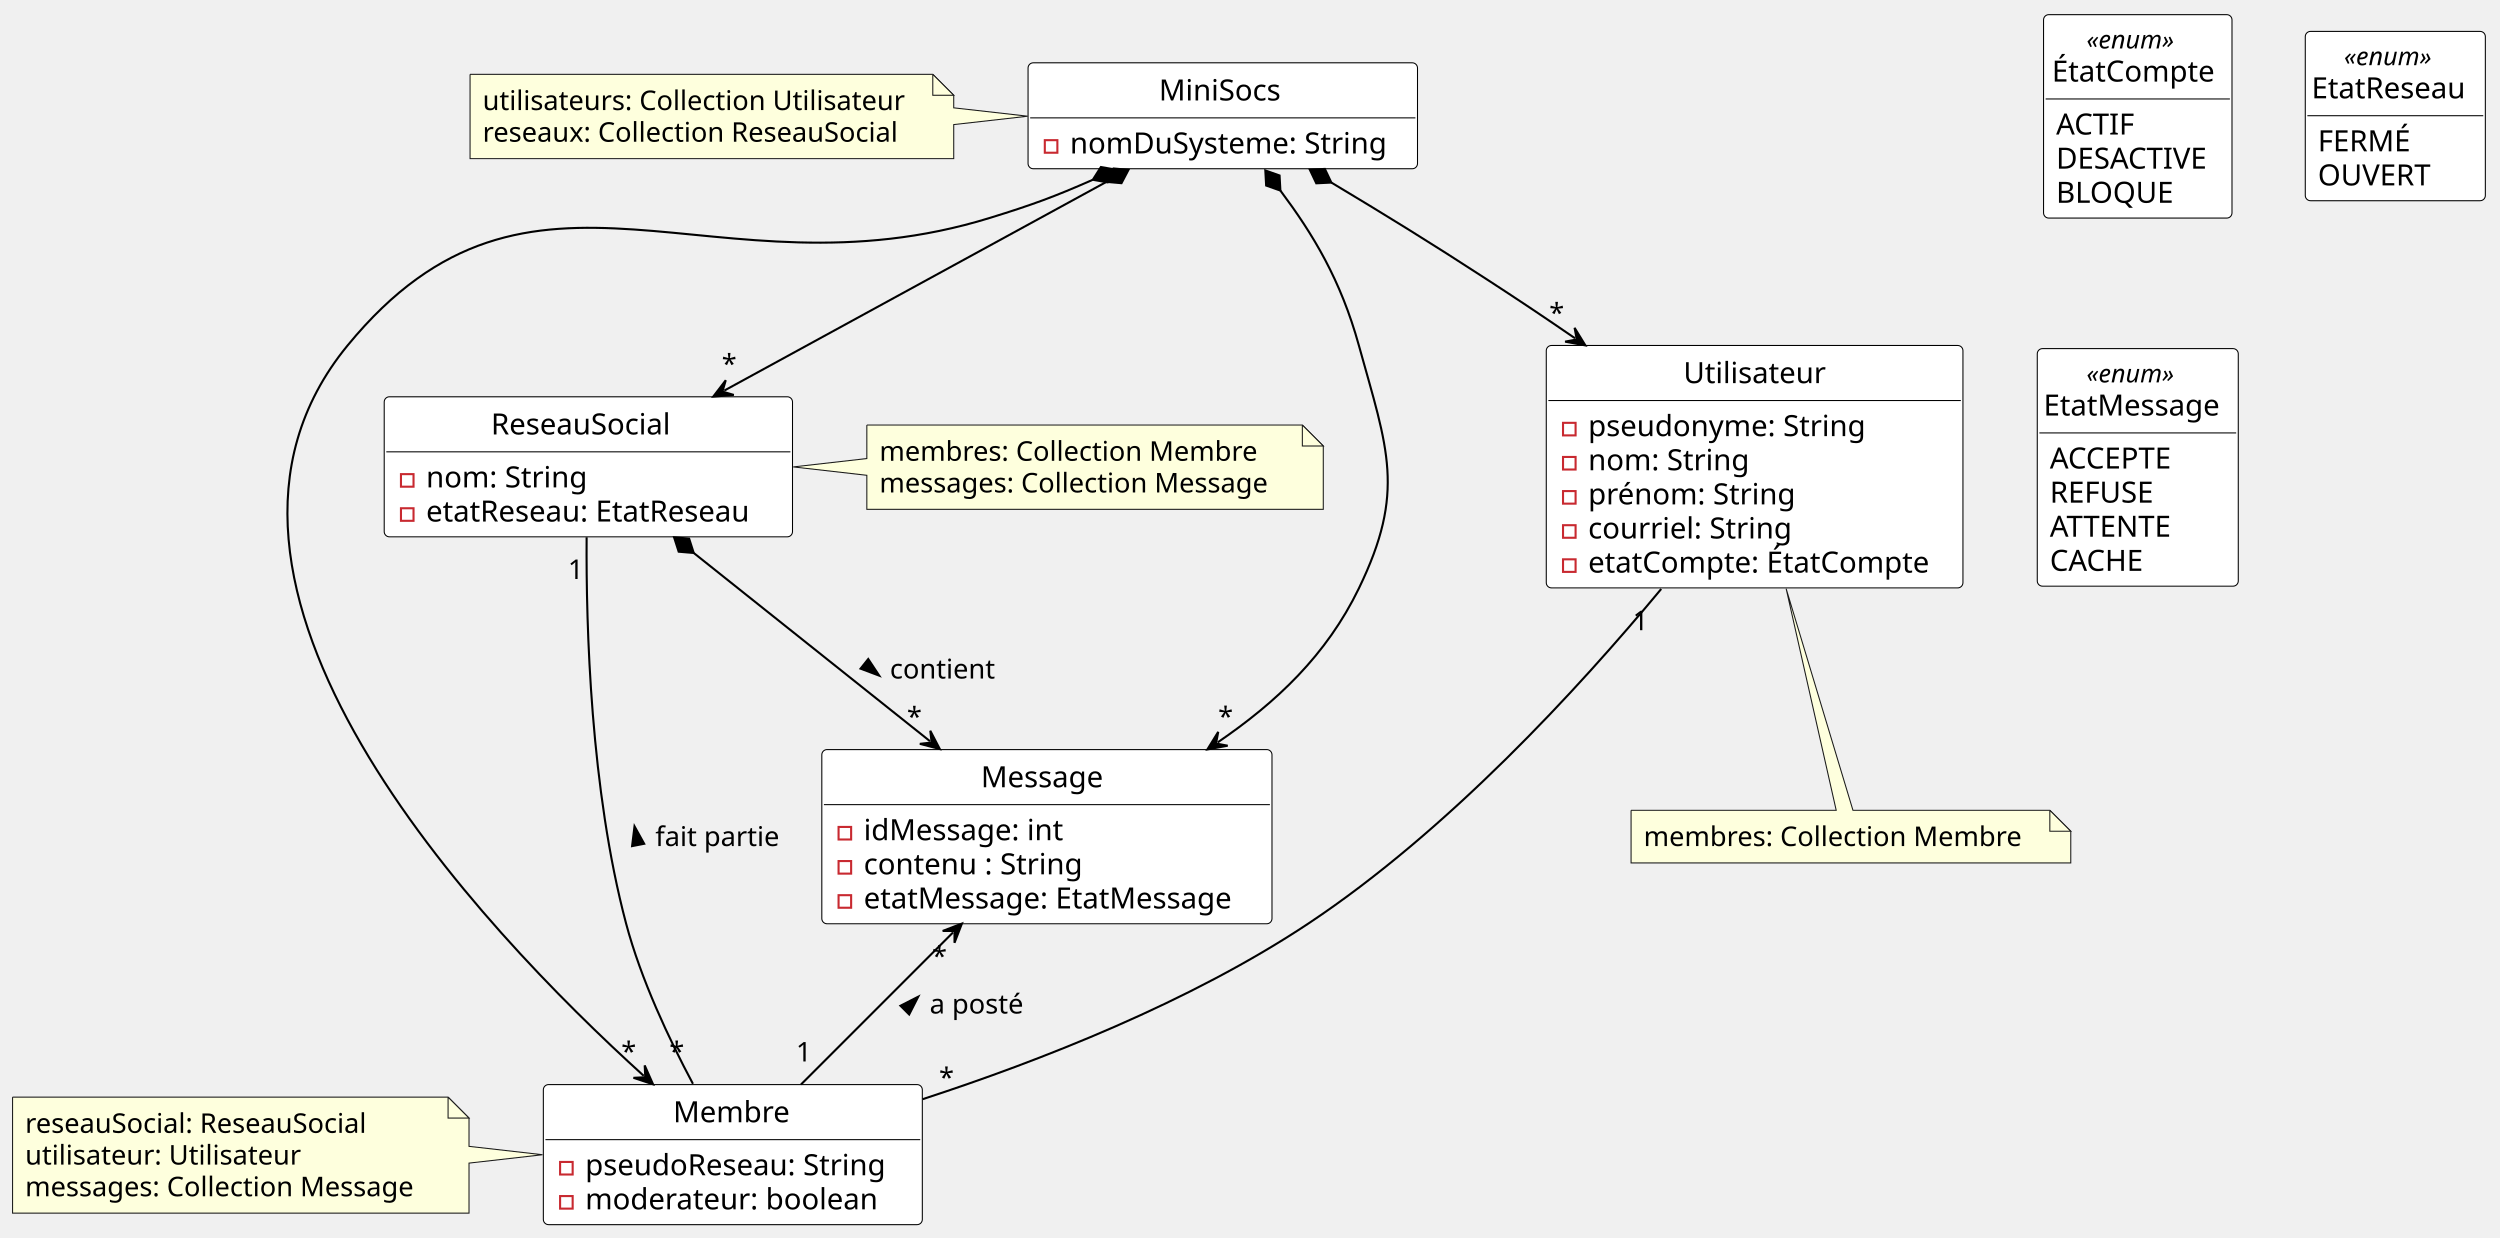
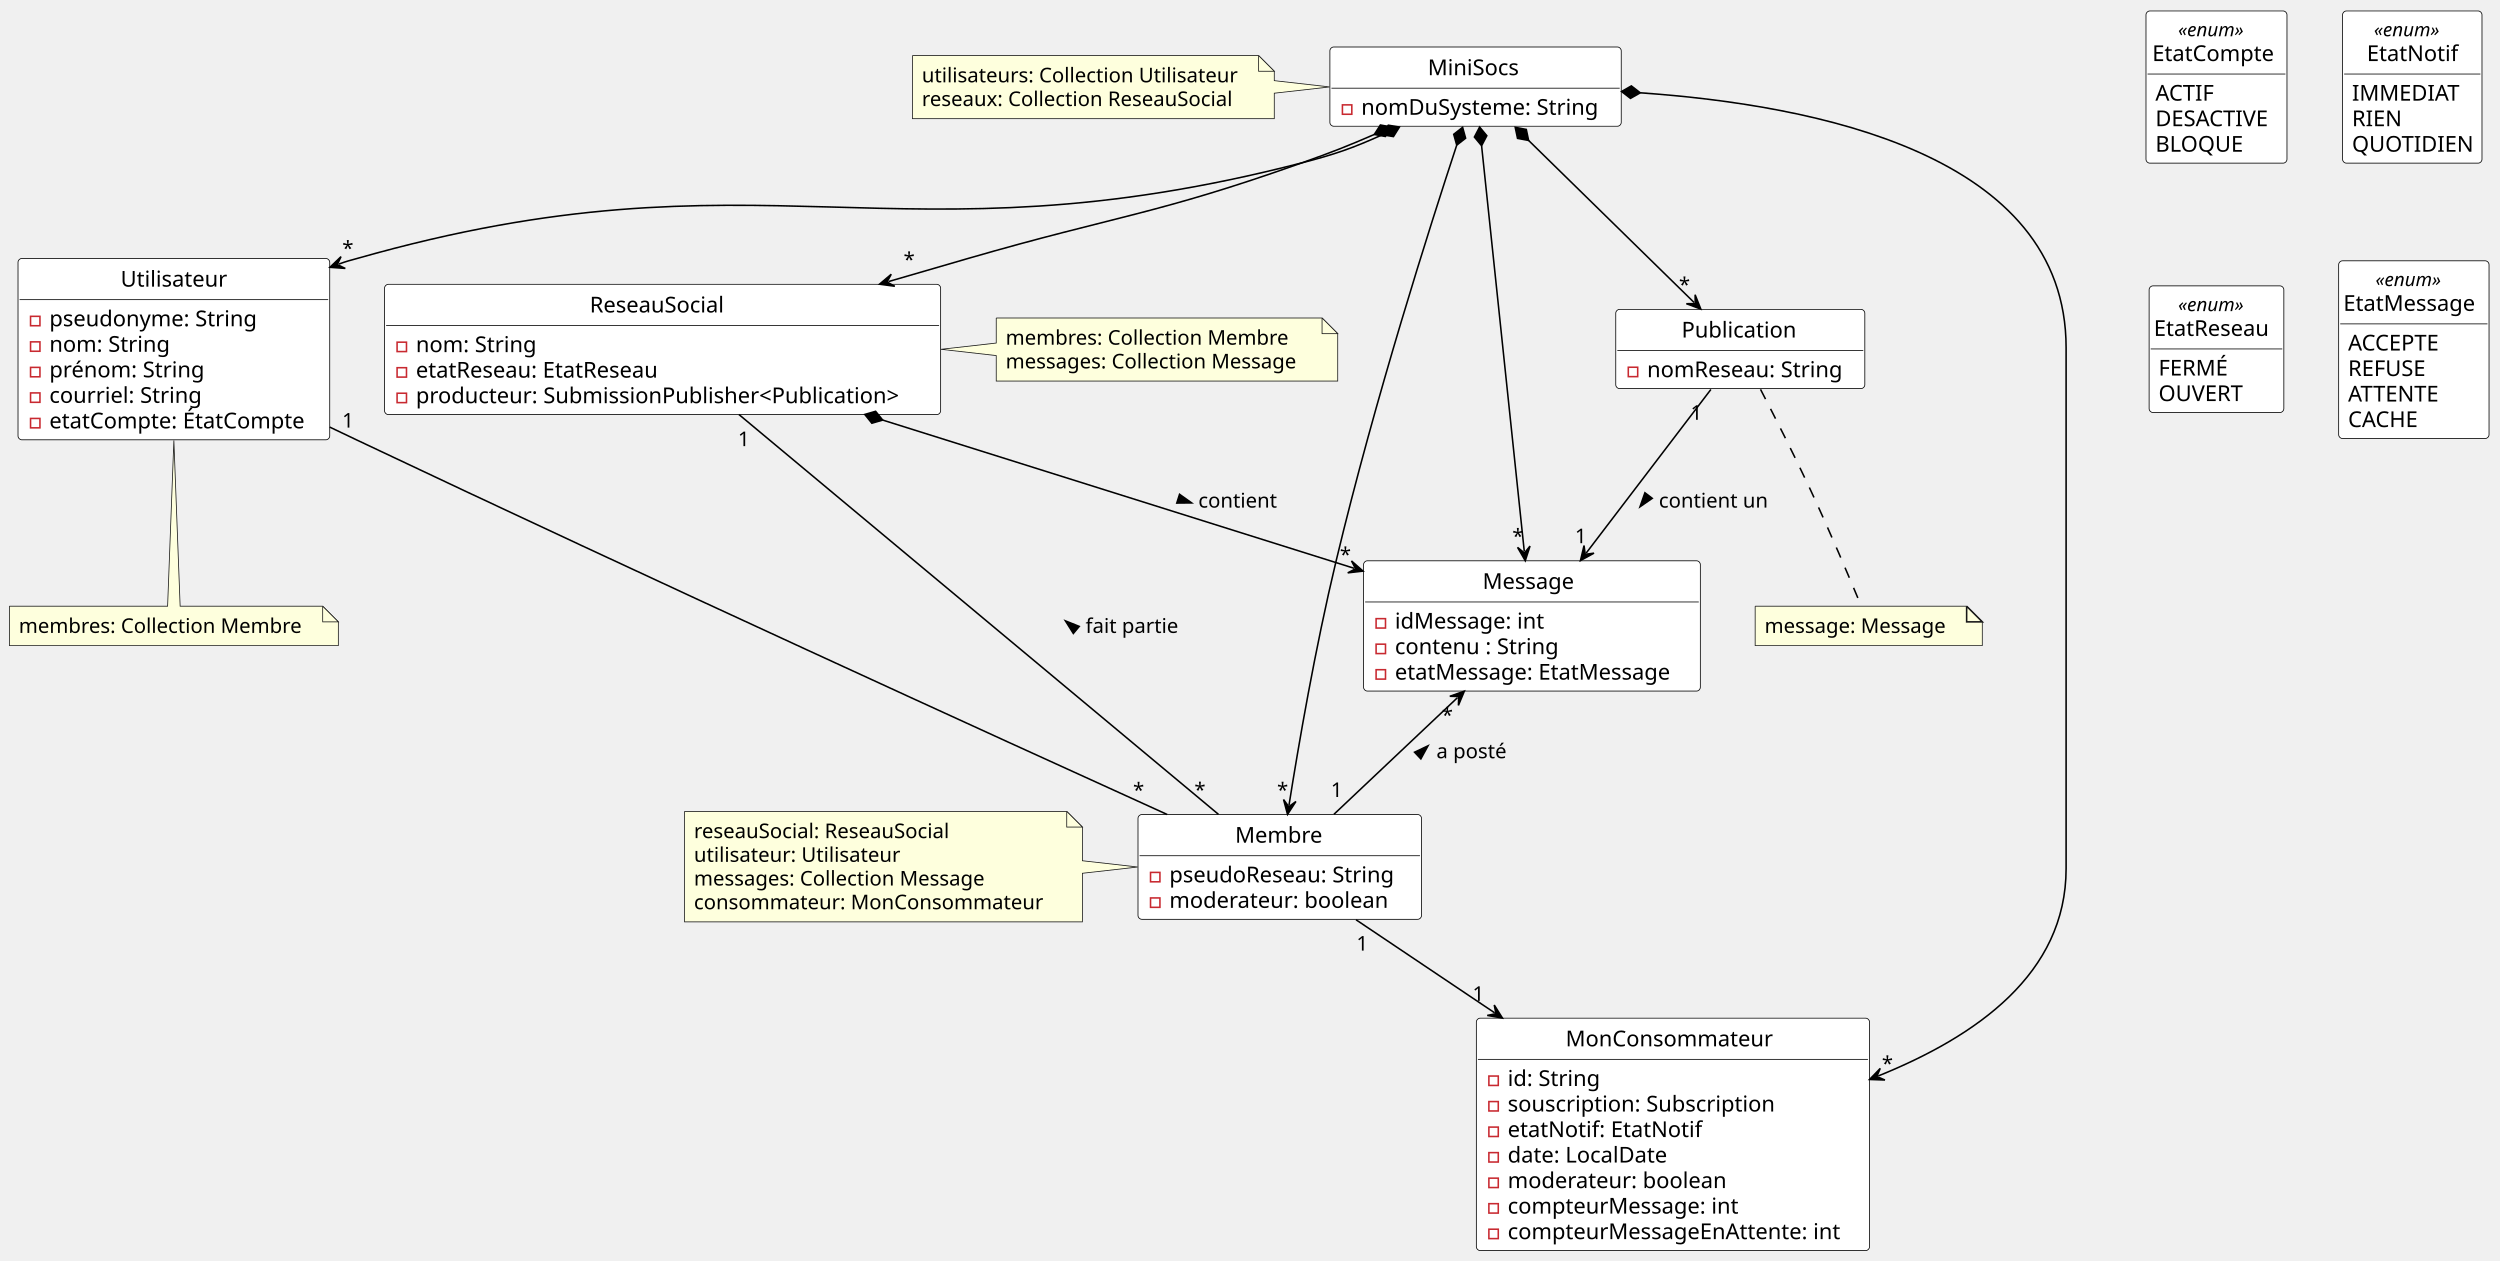
- <svg xmlns="http://www.w3.org/2000/svg" contentStyleType="text/css" height="591px" preserveAspectRatio="none" style="width:1194px;height:591px;background:#FFFFFF;" version="1.1" viewBox="0 0 1194 591" width="1194px" zoomAndPan="magnify">
+ <svg xmlns="http://www.w3.org/2000/svg" contentStyleType="text/css" height="805px" preserveAspectRatio="none" style="width:1596px;height:805px;background:#FFFFFF;" version="1.1" viewBox="0 0 1596 805" width="1596px" zoomAndPan="magnify">
  <defs />
  <g>
    <g id="elem_MiniSocs">
-       <rect codeLine="15" fill="#FFFFFF" height="50.594" id="MiniSocs" rx="2.5" ry="2.5" style="stroke:#000000;stroke-width:0.5;" width="186" x="491" y="30" />
-       <text fill="#000000" font-family="sans-serif" font-size="14" lengthAdjust="spacing" textLength="61" x="553.5" y="47.995">MiniSocs</text>
-       <line style="stroke:#000000;stroke-width:0.5;" x1="492" x2="676" y1="56.297" y2="56.297" />
-       <rect fill="none" height="6" style="stroke:#C82930;stroke-width:1.0;" width="6" x="499" y="66.945" />
-       <text fill="#000000" font-family="sans-serif" font-size="14" lengthAdjust="spacing" textLength="160" x="511" y="73.292">nomDuSysteme: String</text>
+       <rect codeLine="15" fill="#FFFFFF" height="50.594" id="MiniSocs" rx="2.5" ry="2.5" style="stroke:#000000;stroke-width:0.5;" width="186" x="849" y="30" />
+       <text fill="#000000" font-family="sans-serif" font-size="14" lengthAdjust="spacing" textLength="61" x="911.5" y="47.995">MiniSocs</text>
+       <line style="stroke:#000000;stroke-width:0.5;" x1="850" x2="1034" y1="56.297" y2="56.297" />
+       <rect fill="none" height="6" style="stroke:#C82930;stroke-width:1.0;" width="6" x="857" y="66.945" />
+       <text fill="#000000" font-family="sans-serif" font-size="14" lengthAdjust="spacing" textLength="160" x="869" y="73.292">nomDuSysteme: String</text>
    </g>
    <g id="elem_GMN3">
-       <path d="M224.5,35.5 L224.5,75.766 A0,0 0 0 0 224.5,75.766 L455.5,75.766 A0,0 0 0 0 455.5,75.766 L455.5,59.5 L490.86,55.5 L455.5,51.5 L455.5,45.5 L445.5,35.5 L224.5,35.5 A0,0 0 0 0 224.5,35.5 " fill="#FEFFDD" style="stroke:#181818;stroke-width:0.5;" />
-       <path d="M445.5,35.5 L445.5,45.5 L455.5,45.5 L445.5,35.5 " fill="#FEFFDD" style="stroke:#181818;stroke-width:0.5;" />
-       <text fill="#000000" font-family="sans-serif" font-size="13" lengthAdjust="spacing" textLength="209" x="230.5" y="52.567">utilisateurs: Collection Utilisateur</text>
-       <text fill="#000000" font-family="sans-serif" font-size="13" lengthAdjust="spacing" textLength="210" x="230.5" y="67.7">reseaux: Collection ReseauSocial</text>
+       <path d="M582.5,35.5 L582.5,75.766 A0,0 0 0 0 582.5,75.766 L813.5,75.766 A0,0 0 0 0 813.5,75.766 L813.5,59.5 L848.86,55.5 L813.5,51.5 L813.5,45.5 L803.5,35.5 L582.5,35.5 A0,0 0 0 0 582.5,35.5 " fill="#FEFFDD" style="stroke:#181818;stroke-width:0.5;" />
+       <path d="M803.5,35.5 L803.5,45.5 L813.5,45.5 L803.5,35.5 " fill="#FEFFDD" style="stroke:#181818;stroke-width:0.5;" />
+       <text fill="#000000" font-family="sans-serif" font-size="13" lengthAdjust="spacing" textLength="209" x="588.5" y="52.567">utilisateurs: Collection Utilisateur</text>
+       <text fill="#000000" font-family="sans-serif" font-size="13" lengthAdjust="spacing" textLength="210" x="588.5" y="67.7">reseaux: Collection ReseauSocial</text>
    </g>
    <g id="elem_Utilisateur">
-       <rect codeLine="20" fill="#FFFFFF" height="115.781" id="Utilisateur" rx="2.5" ry="2.5" style="stroke:#000000;stroke-width:0.5;" width="199" x="738.5" y="165" />
-       <text fill="#000000" font-family="sans-serif" font-size="14" lengthAdjust="spacing" textLength="68" x="804" y="182.995">Utilisateur</text>
-       <line style="stroke:#000000;stroke-width:0.5;" x1="739.5" x2="936.5" y1="191.297" y2="191.297" />
-       <rect fill="none" height="6" style="stroke:#C82930;stroke-width:1.0;" width="6" x="746.5" y="201.945" />
-       <text fill="#000000" font-family="sans-serif" font-size="14" lengthAdjust="spacing" textLength="140" x="758.5" y="208.292">pseudonyme: String</text>
-       <rect fill="none" height="6" style="stroke:#C82930;stroke-width:1.0;" width="6" x="746.5" y="218.242" />
-       <text fill="#000000" font-family="sans-serif" font-size="14" lengthAdjust="spacing" textLength="80" x="758.5" y="224.589">nom: String</text>
-       <rect fill="none" height="6" style="stroke:#C82930;stroke-width:1.0;" width="6" x="746.5" y="234.539" />
-       <text fill="#000000" font-family="sans-serif" font-size="14" lengthAdjust="spacing" textLength="103" x="758.5" y="240.886">prénom: String</text>
-       <rect fill="none" height="6" style="stroke:#C82930;stroke-width:1.0;" width="6" x="746.5" y="250.836" />
-       <text fill="#000000" font-family="sans-serif" font-size="14" lengthAdjust="spacing" textLength="100" x="758.5" y="257.183">courriel: String</text>
-       <rect fill="none" height="6" style="stroke:#C82930;stroke-width:1.0;" width="6" x="746.5" y="267.133" />
-       <text fill="#000000" font-family="sans-serif" font-size="14" lengthAdjust="spacing" textLength="173" x="758.5" y="273.479">etatCompte: ÉtatCompte</text>
+       <rect codeLine="20" fill="#FFFFFF" height="115.781" id="Utilisateur" rx="2.5" ry="2.5" style="stroke:#000000;stroke-width:0.5;" width="199" x="11.5" y="165" />
+       <text fill="#000000" font-family="sans-serif" font-size="14" lengthAdjust="spacing" textLength="68" x="77" y="182.995">Utilisateur</text>
+       <line style="stroke:#000000;stroke-width:0.5;" x1="12.5" x2="209.5" y1="191.297" y2="191.297" />
+       <rect fill="none" height="6" style="stroke:#C82930;stroke-width:1.0;" width="6" x="19.5" y="201.945" />
+       <text fill="#000000" font-family="sans-serif" font-size="14" lengthAdjust="spacing" textLength="140" x="31.5" y="208.292">pseudonyme: String</text>
+       <rect fill="none" height="6" style="stroke:#C82930;stroke-width:1.0;" width="6" x="19.5" y="218.242" />
+       <text fill="#000000" font-family="sans-serif" font-size="14" lengthAdjust="spacing" textLength="80" x="31.5" y="224.589">nom: String</text>
+       <rect fill="none" height="6" style="stroke:#C82930;stroke-width:1.0;" width="6" x="19.5" y="234.539" />
+       <text fill="#000000" font-family="sans-serif" font-size="14" lengthAdjust="spacing" textLength="103" x="31.5" y="240.886">prénom: String</text>
+       <rect fill="none" height="6" style="stroke:#C82930;stroke-width:1.0;" width="6" x="19.5" y="250.836" />
+       <text fill="#000000" font-family="sans-serif" font-size="14" lengthAdjust="spacing" textLength="100" x="31.5" y="257.183">courriel: String</text>
+       <rect fill="none" height="6" style="stroke:#C82930;stroke-width:1.0;" width="6" x="19.5" y="267.133" />
+       <text fill="#000000" font-family="sans-serif" font-size="14" lengthAdjust="spacing" textLength="173" x="31.5" y="273.479">etatCompte: ÉtatCompte</text>
    </g>
    <g id="elem_GMN7">
-       <path d="M779,387 L779,412.133 A0,0 0 0 0 779,412.133 L989,412.133 A0,0 0 0 0 989,412.133 L989,397 L979,387 L884.97,387 L853.06,281.14 L876.97,387 L779,387 A0,0 0 0 0 779,387 " fill="#FEFFDD" style="stroke:#181818;stroke-width:0.5;" />
-       <path d="M979,387 L979,397 L989,397 L979,387 " fill="#FEFFDD" style="stroke:#181818;stroke-width:0.5;" />
-       <text fill="#000000" font-family="sans-serif" font-size="13" lengthAdjust="spacing" textLength="189" x="785" y="404.067">membres: Collection Membre</text>
-     </g>
-     <g id="elem_ÉtatCompte">
-       <rect codeLine="29" fill="#FFFFFF" height="97.156" id="ÉtatCompte" rx="2.5" ry="2.5" style="stroke:#000000;stroke-width:0.5;" width="90" x="976" y="7" />
-       <text fill="#000000" font-family="sans-serif" font-size="12" font-style="italic" lengthAdjust="spacing" textLength="49" x="996.5" y="23.139">«enum»</text>
-       <text fill="#000000" font-family="sans-serif" font-size="14" lengthAdjust="spacing" textLength="82" x="980" y="38.964">ÉtatCompte</text>
-       <line style="stroke:#000000;stroke-width:0.5;" x1="977" x2="1065" y1="47.266" y2="47.266" />
-       <text fill="#000000" font-family="sans-serif" font-size="14" lengthAdjust="spacing" textLength="39" x="982" y="64.261">ACTIF</text>
-       <text fill="#000000" font-family="sans-serif" font-size="14" lengthAdjust="spacing" textLength="78" x="982" y="80.558">DESACTIVE</text>
-       <text fill="#000000" font-family="sans-serif" font-size="14" lengthAdjust="spacing" textLength="58" x="982" y="96.855">BLOQUE</text>
+       <path d="M6,387 L6,412.133 A0,0 0 0 0 6,412.133 L216,412.133 A0,0 0 0 0 216,412.133 L216,397 L206,387 L115,387 L111,281.14 L107,387 L6,387 A0,0 0 0 0 6,387 " fill="#FEFFDD" style="stroke:#181818;stroke-width:0.5;" />
+       <path d="M206,387 L206,397 L216,397 L206,387 " fill="#FEFFDD" style="stroke:#181818;stroke-width:0.5;" />
+       <text fill="#000000" font-family="sans-serif" font-size="13" lengthAdjust="spacing" textLength="189" x="12" y="404.067">membres: Collection Membre</text>
+     </g>
+     <g id="elem_EtatCompte">
+       <rect codeLine="29" fill="#FFFFFF" height="97.156" id="EtatCompte" rx="2.5" ry="2.5" style="stroke:#000000;stroke-width:0.5;" width="90" x="1370" y="7" />
+       <text fill="#000000" font-family="sans-serif" font-size="12" font-style="italic" lengthAdjust="spacing" textLength="49" x="1390.5" y="23.139">«enum»</text>
+       <text fill="#000000" font-family="sans-serif" font-size="14" lengthAdjust="spacing" textLength="82" x="1374" y="38.964">EtatCompte</text>
+       <line style="stroke:#000000;stroke-width:0.5;" x1="1371" x2="1459" y1="47.266" y2="47.266" />
+       <text fill="#000000" font-family="sans-serif" font-size="14" lengthAdjust="spacing" textLength="39" x="1376" y="64.261">ACTIF</text>
+       <text fill="#000000" font-family="sans-serif" font-size="14" lengthAdjust="spacing" textLength="78" x="1376" y="80.558">DESACTIVE</text>
+       <text fill="#000000" font-family="sans-serif" font-size="14" lengthAdjust="spacing" textLength="58" x="1376" y="96.855">BLOQUE</text>
    </g>
    <g id="elem_Membre">
-       <rect codeLine="34" fill="#FFFFFF" height="66.891" id="Membre" rx="2.5" ry="2.5" style="stroke:#000000;stroke-width:0.5;" width="181" x="259.5" y="518" />
-       <text fill="#000000" font-family="sans-serif" font-size="14" lengthAdjust="spacing" textLength="57" x="321.5" y="535.995">Membre</text>
-       <line style="stroke:#000000;stroke-width:0.5;" x1="260.5" x2="439.5" y1="544.297" y2="544.297" />
-       <rect fill="none" height="6" style="stroke:#C82930;stroke-width:1.0;" width="6" x="267.5" y="554.945" />
-       <text fill="#000000" font-family="sans-serif" font-size="14" lengthAdjust="spacing" textLength="155" x="279.5" y="561.292">pseudoReseau: String</text>
-       <rect fill="none" height="6" style="stroke:#C82930;stroke-width:1.0;" width="6" x="267.5" y="571.242" />
-       <text fill="#000000" font-family="sans-serif" font-size="14" lengthAdjust="spacing" textLength="146" x="279.5" y="577.589">moderateur: boolean</text>
+       <rect codeLine="34" fill="#FFFFFF" height="66.891" id="Membre" rx="2.5" ry="2.5" style="stroke:#000000;stroke-width:0.5;" width="181" x="726.5" y="520" />
+       <text fill="#000000" font-family="sans-serif" font-size="14" lengthAdjust="spacing" textLength="57" x="788.5" y="537.995">Membre</text>
+       <line style="stroke:#000000;stroke-width:0.5;" x1="727.5" x2="906.5" y1="546.297" y2="546.297" />
+       <rect fill="none" height="6" style="stroke:#C82930;stroke-width:1.0;" width="6" x="734.5" y="556.945" />
+       <text fill="#000000" font-family="sans-serif" font-size="14" lengthAdjust="spacing" textLength="155" x="746.5" y="563.292">pseudoReseau: String</text>
+       <rect fill="none" height="6" style="stroke:#C82930;stroke-width:1.0;" width="6" x="734.5" y="573.242" />
+       <text fill="#000000" font-family="sans-serif" font-size="14" lengthAdjust="spacing" textLength="146" x="746.5" y="579.589">moderateur: boolean</text>
    </g>
    <g id="elem_GMN12">
-       <path d="M6,524 L6,579.398 A0,0 0 0 0 6,579.398 L224,579.398 A0,0 0 0 0 224,579.398 L224,555.5 L259.12,551.5 L224,547.5 L224,534 L214,524 L6,524 A0,0 0 0 0 6,524 " fill="#FEFFDD" style="stroke:#181818;stroke-width:0.5;" />
-       <path d="M214,524 L214,534 L224,534 L214,524 " fill="#FEFFDD" style="stroke:#181818;stroke-width:0.5;" />
-       <text fill="#000000" font-family="sans-serif" font-size="13" lengthAdjust="spacing" textLength="175" x="12" y="541.067">reseauSocial: ReseauSocial</text>
-       <text fill="#000000" font-family="sans-serif" font-size="13" lengthAdjust="spacing" textLength="136" x="12" y="556.2">utilisateur: Utilisateur</text>
-       <text fill="#000000" font-family="sans-serif" font-size="13" lengthAdjust="spacing" textLength="197" x="12" y="571.332">messages: Collection Message</text>
+       <path d="M437,518 L437,588.531 A0,0 0 0 0 437,588.531 L691,588.531 A0,0 0 0 0 691,588.531 L691,557.5 L726.3,553.5 L691,549.5 L691,528 L681,518 L437,518 A0,0 0 0 0 437,518 " fill="#FEFFDD" style="stroke:#181818;stroke-width:0.5;" />
+       <path d="M681,518 L681,528 L691,528 L681,518 " fill="#FEFFDD" style="stroke:#181818;stroke-width:0.5;" />
+       <text fill="#000000" font-family="sans-serif" font-size="13" lengthAdjust="spacing" textLength="175" x="443" y="535.067">reseauSocial: ReseauSocial</text>
+       <text fill="#000000" font-family="sans-serif" font-size="13" lengthAdjust="spacing" textLength="136" x="443" y="550.2">utilisateur: Utilisateur</text>
+       <text fill="#000000" font-family="sans-serif" font-size="13" lengthAdjust="spacing" textLength="197" x="443" y="565.332">messages: Collection Message</text>
+       <text fill="#000000" font-family="sans-serif" font-size="13" lengthAdjust="spacing" textLength="233" x="443" y="580.465">consommateur: MonConsommateur</text>
+     </g>
+     <g id="elem_EtatNotif">
+       <rect codeLine="41" fill="#FFFFFF" height="97.156" id="EtatNotif" rx="2.5" ry="2.5" style="stroke:#000000;stroke-width:0.5;" width="89" x="1495.5" y="7" />
+       <text fill="#000000" font-family="sans-serif" font-size="12" font-style="italic" lengthAdjust="spacing" textLength="49" x="1515.5" y="23.139">«enum»</text>
+       <text fill="#000000" font-family="sans-serif" font-size="14" lengthAdjust="spacing" textLength="58" x="1511" y="38.964">EtatNotif</text>
+       <line style="stroke:#000000;stroke-width:0.5;" x1="1496.5" x2="1583.5" y1="47.266" y2="47.266" />
+       <text fill="#000000" font-family="sans-serif" font-size="14" lengthAdjust="spacing" textLength="68" x="1501.5" y="64.261">IMMEDIAT</text>
+       <text fill="#000000" font-family="sans-serif" font-size="14" lengthAdjust="spacing" textLength="32" x="1501.5" y="80.558">RIEN</text>
+       <text fill="#000000" font-family="sans-serif" font-size="14" lengthAdjust="spacing" textLength="77" x="1501.5" y="96.855">QUOTIDIEN</text>
+     </g>
+     <g id="elem_MonConsommateur">
+       <rect codeLine="47" fill="#FFFFFF" height="148.375" id="MonConsommateur" rx="2.5" ry="2.5" style="stroke:#000000;stroke-width:0.5;" width="251" x="942.5" y="650" />
+       <text fill="#000000" font-family="sans-serif" font-size="14" lengthAdjust="spacing" textLength="137" x="999.5" y="667.995">MonConsommateur</text>
+       <line style="stroke:#000000;stroke-width:0.5;" x1="943.5" x2="1192.5" y1="676.297" y2="676.297" />
+       <rect fill="none" height="6" style="stroke:#C82930;stroke-width:1.0;" width="6" x="950.5" y="686.945" />
+       <text fill="#000000" font-family="sans-serif" font-size="14" lengthAdjust="spacing" textLength="61" x="962.5" y="693.292">id: String</text>
+       <rect fill="none" height="6" style="stroke:#C82930;stroke-width:1.0;" width="6" x="950.5" y="703.242" />
+       <text fill="#000000" font-family="sans-serif" font-size="14" lengthAdjust="spacing" textLength="180" x="962.5" y="709.589">souscription: Subscription</text>
+       <rect fill="none" height="6" style="stroke:#C82930;stroke-width:1.0;" width="6" x="950.5" y="719.539" />
+       <text fill="#000000" font-family="sans-serif" font-size="14" lengthAdjust="spacing" textLength="125" x="962.5" y="725.886">etatNotif: EtatNotif</text>
+       <rect fill="none" height="6" style="stroke:#C82930;stroke-width:1.0;" width="6" x="950.5" y="735.836" />
+       <text fill="#000000" font-family="sans-serif" font-size="14" lengthAdjust="spacing" textLength="108" x="962.5" y="742.183">date: LocalDate</text>
+       <rect fill="none" height="6" style="stroke:#C82930;stroke-width:1.0;" width="6" x="950.5" y="752.133" />
+       <text fill="#000000" font-family="sans-serif" font-size="14" lengthAdjust="spacing" textLength="146" x="962.5" y="758.48">moderateur: boolean</text>
+       <rect fill="none" height="6" style="stroke:#C82930;stroke-width:1.0;" width="6" x="950.5" y="768.43" />
+       <text fill="#000000" font-family="sans-serif" font-size="14" lengthAdjust="spacing" textLength="156" x="962.5" y="774.776">compteurMessage: int</text>
+       <rect fill="none" height="6" style="stroke:#C82930;stroke-width:1.0;" width="6" x="950.5" y="784.727" />
+       <text fill="#000000" font-family="sans-serif" font-size="14" lengthAdjust="spacing" textLength="225" x="962.5" y="791.073">compteurMessageEnAttente: int</text>
+     </g>
+     <g id="elem_Publication">
+       <rect codeLine="57" fill="#FFFFFF" height="50.594" id="Publication" rx="2.5" ry="2.5" style="stroke:#000000;stroke-width:0.5;" width="159" x="1031.5" y="197.5" />
+       <text fill="#000000" font-family="sans-serif" font-size="14" lengthAdjust="spacing" textLength="75" x="1073.5" y="215.495">Publication</text>
+       <line style="stroke:#000000;stroke-width:0.5;" x1="1032.5" x2="1189.5" y1="223.797" y2="223.797" />
+       <rect fill="none" height="6" style="stroke:#C82930;stroke-width:1.0;" width="6" x="1039.5" y="234.445" />
+       <text fill="#000000" font-family="sans-serif" font-size="14" lengthAdjust="spacing" textLength="133" x="1051.5" y="240.792">nomReseau: String</text>
+     </g>
+     <g id="elem_GMN18">
+       <path d="M1120.5,387 L1120.5,412.133 L1265.5,412.133 L1265.5,397 L1255.5,387 L1120.5,387 " fill="#FEFFDD" style="stroke:#181818;stroke-width:0.5;" />
+       <path d="M1255.5,387 L1255.5,397 L1265.5,397 L1255.5,387 " fill="#FEFFDD" style="stroke:#181818;stroke-width:1.0;" />
+       <text fill="#000000" font-family="sans-serif" font-size="13" lengthAdjust="spacing" textLength="124" x="1126.5" y="404.067">message: Message</text>
    </g>
    <g id="elem_ReseauSocial">
-       <rect codeLine="42" fill="#FFFFFF" height="66.891" id="ReseauSocial" rx="2.5" ry="2.5" style="stroke:#000000;stroke-width:0.5;" width="195" x="183.5" y="189.5" />
-       <text fill="#000000" font-family="sans-serif" font-size="14" lengthAdjust="spacing" textLength="93" x="234.5" y="207.495">ReseauSocial</text>
-       <line style="stroke:#000000;stroke-width:0.5;" x1="184.5" x2="377.5" y1="215.797" y2="215.797" />
-       <rect fill="none" height="6" style="stroke:#C82930;stroke-width:1.0;" width="6" x="191.5" y="226.445" />
-       <text fill="#000000" font-family="sans-serif" font-size="14" lengthAdjust="spacing" textLength="80" x="203.5" y="232.792">nom: String</text>
-       <rect fill="none" height="6" style="stroke:#C82930;stroke-width:1.0;" width="6" x="191.5" y="242.742" />
-       <text fill="#000000" font-family="sans-serif" font-size="14" lengthAdjust="spacing" textLength="169" x="203.5" y="249.089">etatReseau: EtatReseau</text>
-     </g>
-     <g id="elem_GMN16">
-       <path d="M414,203 L414,219 L378.84,223 L414,227 L414,243.266 A0,0 0 0 0 414,243.266 L632,243.266 A0,0 0 0 0 632,243.266 L632,213 L622,203 L414,203 A0,0 0 0 0 414,203 " fill="#FEFFDD" style="stroke:#181818;stroke-width:0.5;" />
-       <path d="M622,203 L622,213 L632,213 L622,203 " fill="#FEFFDD" style="stroke:#181818;stroke-width:0.5;" />
-       <text fill="#000000" font-family="sans-serif" font-size="13" lengthAdjust="spacing" textLength="189" x="420" y="220.067">membres: Collection Membre</text>
-       <text fill="#000000" font-family="sans-serif" font-size="13" lengthAdjust="spacing" textLength="197" x="420" y="235.2">messages: Collection Message</text>
+       <rect codeLine="63" fill="#FFFFFF" height="83.188" id="ReseauSocial" rx="2.5" ry="2.5" style="stroke:#000000;stroke-width:0.5;" width="355" x="245.5" y="181.5" />
+       <text fill="#000000" font-family="sans-serif" font-size="14" lengthAdjust="spacing" textLength="93" x="376.5" y="199.495">ReseauSocial</text>
+       <line style="stroke:#000000;stroke-width:0.5;" x1="246.5" x2="599.5" y1="207.797" y2="207.797" />
+       <rect fill="none" height="6" style="stroke:#C82930;stroke-width:1.0;" width="6" x="253.5" y="218.445" />
+       <text fill="#000000" font-family="sans-serif" font-size="14" lengthAdjust="spacing" textLength="80" x="265.5" y="224.792">nom: String</text>
+       <rect fill="none" height="6" style="stroke:#C82930;stroke-width:1.0;" width="6" x="253.5" y="234.742" />
+       <text fill="#000000" font-family="sans-serif" font-size="14" lengthAdjust="spacing" textLength="169" x="265.5" y="241.089">etatReseau: EtatReseau</text>
+       <rect fill="none" height="6" style="stroke:#C82930;stroke-width:1.0;" width="6" x="253.5" y="251.039" />
+       <text fill="#000000" font-family="sans-serif" font-size="14" lengthAdjust="spacing" textLength="329" x="265.5" y="257.386">producteur: SubmissionPublisher&lt;Publication&gt;</text>
+     </g>
+     <g id="elem_GMN22">
+       <path d="M636,203 L636,219 L600.67,223 L636,227 L636,243.266 A0,0 0 0 0 636,243.266 L854,243.266 A0,0 0 0 0 854,243.266 L854,213 L844,203 L636,203 A0,0 0 0 0 636,203 " fill="#FEFFDD" style="stroke:#181818;stroke-width:0.5;" />
+       <path d="M844,203 L844,213 L854,213 L844,203 " fill="#FEFFDD" style="stroke:#181818;stroke-width:0.5;" />
+       <text fill="#000000" font-family="sans-serif" font-size="13" lengthAdjust="spacing" textLength="189" x="642" y="220.067">membres: Collection Membre</text>
+       <text fill="#000000" font-family="sans-serif" font-size="13" lengthAdjust="spacing" textLength="197" x="642" y="235.2">messages: Collection Message</text>
    </g>
    <g id="elem_EtatReseau">
-       <rect codeLine="49" fill="#FFFFFF" height="80.859" id="EtatReseau" rx="2.5" ry="2.5" style="stroke:#000000;stroke-width:0.5;" width="86" x="1101" y="15" />
-       <text fill="#000000" font-family="sans-serif" font-size="12" font-style="italic" lengthAdjust="spacing" textLength="49" x="1119.5" y="31.139">«enum»</text>
-       <text fill="#000000" font-family="sans-serif" font-size="14" lengthAdjust="spacing" textLength="80" x="1104" y="46.964">EtatReseau</text>
-       <line style="stroke:#000000;stroke-width:0.5;" x1="1102" x2="1186" y1="55.266" y2="55.266" />
-       <text fill="#000000" font-family="sans-serif" font-size="14" lengthAdjust="spacing" textLength="48" x="1107" y="72.261">FERMÉ</text>
-       <text fill="#000000" font-family="sans-serif" font-size="14" lengthAdjust="spacing" textLength="58" x="1107" y="88.558">OUVERT</text>
+       <rect codeLine="71" fill="#FFFFFF" height="80.859" id="EtatReseau" rx="2.5" ry="2.5" style="stroke:#000000;stroke-width:0.5;" width="86" x="1372" y="182.5" />
+       <text fill="#000000" font-family="sans-serif" font-size="12" font-style="italic" lengthAdjust="spacing" textLength="49" x="1390.5" y="198.639">«enum»</text>
+       <text fill="#000000" font-family="sans-serif" font-size="14" lengthAdjust="spacing" textLength="80" x="1375" y="214.464">EtatReseau</text>
+       <line style="stroke:#000000;stroke-width:0.5;" x1="1373" x2="1457" y1="222.766" y2="222.766" />
+       <text fill="#000000" font-family="sans-serif" font-size="14" lengthAdjust="spacing" textLength="48" x="1378" y="239.761">FERMÉ</text>
+       <text fill="#000000" font-family="sans-serif" font-size="14" lengthAdjust="spacing" textLength="58" x="1378" y="256.058">OUVERT</text>
    </g>
    <g id="elem_Message">
-       <rect codeLine="53" fill="#FFFFFF" height="83.188" id="Message" rx="2.5" ry="2.5" style="stroke:#000000;stroke-width:0.5;" width="215" x="392.5" y="358" />
-       <text fill="#000000" font-family="sans-serif" font-size="14" lengthAdjust="spacing" textLength="63" x="468.5" y="375.995">Message</text>
-       <line style="stroke:#000000;stroke-width:0.5;" x1="393.5" x2="606.5" y1="384.297" y2="384.297" />
-       <rect fill="none" height="6" style="stroke:#C82930;stroke-width:1.0;" width="6" x="400.5" y="394.945" />
-       <text fill="#000000" font-family="sans-serif" font-size="14" lengthAdjust="spacing" textLength="101" x="412.5" y="401.292">idMessage: int</text>
-       <rect fill="none" height="6" style="stroke:#C82930;stroke-width:1.0;" width="6" x="400.5" y="411.242" />
-       <text fill="#000000" font-family="sans-serif" font-size="14" lengthAdjust="spacing" textLength="111" x="412.5" y="417.589">contenu : String</text>
-       <rect fill="none" height="6" style="stroke:#C82930;stroke-width:1.0;" width="6" x="400.5" y="427.539" />
-       <text fill="#000000" font-family="sans-serif" font-size="14" lengthAdjust="spacing" textLength="189" x="412.5" y="433.886">etatMessage: EtatMessage</text>
+       <rect codeLine="75" fill="#FFFFFF" height="83.188" id="Message" rx="2.5" ry="2.5" style="stroke:#000000;stroke-width:0.5;" width="215" x="870.5" y="358" />
+       <text fill="#000000" font-family="sans-serif" font-size="14" lengthAdjust="spacing" textLength="63" x="946.5" y="375.995">Message</text>
+       <line style="stroke:#000000;stroke-width:0.5;" x1="871.5" x2="1084.5" y1="384.297" y2="384.297" />
+       <rect fill="none" height="6" style="stroke:#C82930;stroke-width:1.0;" width="6" x="878.5" y="394.945" />
+       <text fill="#000000" font-family="sans-serif" font-size="14" lengthAdjust="spacing" textLength="101" x="890.5" y="401.292">idMessage: int</text>
+       <rect fill="none" height="6" style="stroke:#C82930;stroke-width:1.0;" width="6" x="878.5" y="411.242" />
+       <text fill="#000000" font-family="sans-serif" font-size="14" lengthAdjust="spacing" textLength="111" x="890.5" y="417.589">contenu : String</text>
+       <rect fill="none" height="6" style="stroke:#C82930;stroke-width:1.0;" width="6" x="878.5" y="427.539" />
+       <text fill="#000000" font-family="sans-serif" font-size="14" lengthAdjust="spacing" textLength="189" x="890.5" y="433.886">etatMessage: EtatMessage</text>
    </g>
    <g id="elem_EtatMessage">
-       <rect codeLine="58" fill="#FFFFFF" height="113.453" id="EtatMessage" rx="2.5" ry="2.5" style="stroke:#000000;stroke-width:0.5;" width="96" x="973" y="166.5" />
-       <text fill="#000000" font-family="sans-serif" font-size="12" font-style="italic" lengthAdjust="spacing" textLength="49" x="996.5" y="182.639">«enum»</text>
-       <text fill="#000000" font-family="sans-serif" font-size="14" lengthAdjust="spacing" textLength="90" x="976" y="198.464">EtatMessage</text>
-       <line style="stroke:#000000;stroke-width:0.5;" x1="974" x2="1068" y1="206.766" y2="206.766" />
-       <text fill="#000000" font-family="sans-serif" font-size="14" lengthAdjust="spacing" textLength="65" x="979" y="223.761">ACCEPTE</text>
-       <text fill="#000000" font-family="sans-serif" font-size="14" lengthAdjust="spacing" textLength="55" x="979" y="240.058">REFUSE</text>
-       <text fill="#000000" font-family="sans-serif" font-size="14" lengthAdjust="spacing" textLength="64" x="979" y="256.354">ATTENTE</text>
-       <text fill="#000000" font-family="sans-serif" font-size="14" lengthAdjust="spacing" textLength="48" x="979" y="272.651">CACHE</text>
+       <rect codeLine="80" fill="#FFFFFF" height="113.453" id="EtatMessage" rx="2.5" ry="2.5" style="stroke:#000000;stroke-width:0.5;" width="96" x="1493" y="166.5" />
+       <text fill="#000000" font-family="sans-serif" font-size="12" font-style="italic" lengthAdjust="spacing" textLength="49" x="1516.5" y="182.639">«enum»</text>
+       <text fill="#000000" font-family="sans-serif" font-size="14" lengthAdjust="spacing" textLength="90" x="1496" y="198.464">EtatMessage</text>
+       <line style="stroke:#000000;stroke-width:0.5;" x1="1494" x2="1588" y1="206.766" y2="206.766" />
+       <text fill="#000000" font-family="sans-serif" font-size="14" lengthAdjust="spacing" textLength="65" x="1499" y="223.761">ACCEPTE</text>
+       <text fill="#000000" font-family="sans-serif" font-size="14" lengthAdjust="spacing" textLength="55" x="1499" y="240.058">REFUSE</text>
+       <text fill="#000000" font-family="sans-serif" font-size="14" lengthAdjust="spacing" textLength="64" x="1499" y="256.354">ATTENTE</text>
+       <text fill="#000000" font-family="sans-serif" font-size="14" lengthAdjust="spacing" textLength="48" x="1499" y="272.651">CACHE</text>
+     </g>
+     <g id="link_Publication_GMN18">
+       <path d="M1123.91,248.56 C1132.89,265.88 1145,289.7 1155,311 C1167.6,337.83 1181.16,369.92 1188.17,386.8 " fill="none" id="Publication-GMN18" style="stroke:#000000;stroke-width:1.0;stroke-dasharray:7.0,7.0;" />
    </g>
    <g id="link_MiniSocs_Utilisateur">
-       <path codeLine="66" d="M635.856,87.194 C660.846,102.154 682.86,115.68 711,134 C726.06,143.8 736.993,151.105 752.233,161.565 " fill="none" id="MiniSocs-Utilisateur" style="stroke:#000000;stroke-width:1.0;" />
-       <polygon fill="#000000" points="625.56,81.03,628.654,87.544,635.856,87.194,632.763,80.68,625.56,81.03" style="stroke:#000000;stroke-width:1.0;" />
-       <polygon fill="#000000" points="757.18,164.96,752.023,156.569,753.058,162.131,747.496,163.165,757.18,164.96" style="stroke:#000000;stroke-width:1.0;" />
-       <text fill="#000000" font-family="sans-serif" font-size="13" lengthAdjust="spacing" textLength="7" x="739.904" y="154.061">*</text>
+       <path codeLine="88" d="M882.466,86.034 C863.446,94.634 852.11,98.55 831,104 C570.18,171.32 487.09,91.32 228,165 C222.24,166.64 222.063,166.511 216.253,168.611 " fill="none" id="MiniSocs-Utilisateur" style="stroke:#000000;stroke-width:1.0;" />
+       <polygon fill="#000000" points="893.4,81.09,886.285,79.917,882.466,86.034,889.581,87.207,893.4,81.09" style="stroke:#000000;stroke-width:1.0;" />
+       <polygon fill="#000000" points="210.61,170.65,220.434,171.352,215.312,168.95,217.714,163.829,210.61,170.65" style="stroke:#000000;stroke-width:1.0;" />
+       <text fill="#000000" font-family="sans-serif" font-size="13" lengthAdjust="spacing" textLength="7" x="218.504" y="163.148">*</text>
    </g>
    <g id="link_MiniSocs_Membre">
-       <path codeLine="67" d="M521.912,85.857 C503.362,94.047 493.02,97.8 473,104 C340.11,145.14 254.26,57.47 166,165 C72.72,278.64 229.815,443.43 307.445,513.82 " fill="none" id="MiniSocs-Membre" style="stroke:#000000;stroke-width:1.0;" />
-       <polygon fill="#000000" points="532.89,81.01,525.786,79.774,521.912,85.857,529.017,87.093,532.89,81.01" style="stroke:#000000;stroke-width:1.0;" />
-       <polygon fill="#000000" points="311.89,517.85,307.91,508.841,308.186,514.491,302.536,514.768,311.89,517.85" style="stroke:#000000;stroke-width:1.0;" />
-       <text fill="#000000" font-family="sans-serif" font-size="13" lengthAdjust="spacing" textLength="7" x="296.698" y="506.839">*</text>
+       <path codeLine="89" d="M929.974,92.677 C913.094,143.897 877.91,253.97 853,358 C839.49,414.44 829.072,475.204 822.902,514.005 " fill="none" id="MiniSocs-Membre" style="stroke:#000000;stroke-width:1.0;" />
+       <polygon fill="#000000" points="933.73,81.28,928.053,85.727,929.974,92.677,935.651,88.231,933.73,81.28" style="stroke:#000000;stroke-width:1.0;" />
+       <polygon fill="#000000" points="821.96,519.93,827.324,511.67,822.745,514.992,819.423,510.413,821.96,519.93" style="stroke:#000000;stroke-width:1.0;" />
+       <text fill="#000000" font-family="sans-serif" font-size="13" lengthAdjust="spacing" textLength="7" x="815.247" y="508.935">*</text>
    </g>
    <g id="link_MiniSocs_Message">
-       <path codeLine="68" d="M611.51,91.018 C627.15,111.918 640.34,133.68 649,165 C662.75,214.69 671.5,234.61 649,281 C633.55,312.87 609.754,335.306 581.604,354.536 " fill="none" id="MiniSocs-Message" style="stroke:#000000;stroke-width:1.0;" />
-       <polygon fill="#000000" points="604.32,81.41,604.712,88.61,611.51,91.018,611.117,83.817,604.32,81.41" style="stroke:#000000;stroke-width:1.0;" />
-       <polygon fill="#000000" points="576.65,357.92,586.338,356.146,580.779,355.1,581.825,349.54,576.65,357.92" style="stroke:#000000;stroke-width:1.0;" />
-       <text fill="#000000" font-family="sans-serif" font-size="13" lengthAdjust="spacing" textLength="7" x="581.765" y="346.853">*</text>
+       <path codeLine="90" d="M945.846,93.034 C951.976,151.304 965.562,280.363 973.102,352.013 " fill="none" id="MiniSocs-Message" style="stroke:#000000;stroke-width:1.0;" />
+       <polygon fill="#000000" points="944.59,81.1,941.24,87.486,945.846,93.034,949.196,86.649,944.59,81.1" style="stroke:#000000;stroke-width:1.0;" />
+       <polygon fill="#000000" points="973.73,357.98,976.766,348.611,973.207,353.007,968.81,349.448,973.73,357.98" style="stroke:#000000;stroke-width:1.0;" />
+       <text fill="#000000" font-family="sans-serif" font-size="13" lengthAdjust="spacing" textLength="7" x="965.443" y="346.923">*</text>
    </g>
    <g id="link_MiniSocs_ReseauSocial">
-       <path codeLine="69" d="M528.438,86.852 C475.758,115.622 404.176,154.724 345.906,186.544 " fill="none" id="MiniSocs-ReseauSocial" style="stroke:#000000;stroke-width:1.0;" />
-       <polygon fill="#000000" points="538.97,81.1,531.787,80.465,528.438,86.852,535.621,87.486,538.97,81.1" style="stroke:#000000;stroke-width:1.0;" />
-       <polygon fill="#000000" points="340.64,189.42,350.456,188.617,345.028,187.024,346.622,181.596,340.64,189.42" style="stroke:#000000;stroke-width:1.0;" />
-       <text fill="#000000" font-family="sans-serif" font-size="13" lengthAdjust="spacing" textLength="7" x="344.693" y="178.423">*</text>
+       <path codeLine="91" d="M877.331,85.845 C859.301,93.665 849.96,97.26 831,104 C738.22,136.99 712.59,137.63 618,165 C599.7,170.29 586.21,174.21 567.22,179.75 " fill="none" id="MiniSocs-ReseauSocial" style="stroke:#000000;stroke-width:1.0;" />
+       <polygon fill="#000000" points="888.34,81.07,881.244,79.788,877.331,85.845,884.427,87.127,888.34,81.07" style="stroke:#000000;stroke-width:1.0;" />
+       <polygon fill="#000000" points="561.46,181.43,571.22,182.749,566.26,180.03,568.98,175.07,561.46,181.43" style="stroke:#000000;stroke-width:1.0;" />
+       <text fill="#000000" font-family="sans-serif" font-size="13" lengthAdjust="spacing" textLength="7" x="576.813" y="170.365">*</text>
+     </g>
+     <g id="link_MiniSocs_MonConsommateur">
+       <path codeLine="92" d="M1047.161,59.248 C1158.801,67.069 1319,98.34 1319,222 C1319,222 1319,222 1319,554.5 C1319,621.68 1261.814,661.564 1199.064,686.894 " fill="none" id="MiniSocs-MonConsommateur" style="stroke:#000000;stroke-width:1.0;" />
+       <polygon fill="#000000" points="1035.19,58.41,1040.896,62.819,1047.161,59.248,1041.455,54.839,1035.19,58.41" style="stroke:#000000;stroke-width:1.0;" />
+       <polygon fill="#000000" points="1193.5,689.14,1203.343,689.48,1198.137,687.268,1200.348,682.062,1193.5,689.14" style="stroke:#000000;stroke-width:1.0;" />
+       <text fill="#000000" font-family="sans-serif" font-size="13" lengthAdjust="spacing" textLength="7" x="1201.361" y="683.618">*</text>
+     </g>
+     <g id="link_MiniSocs_Publication">
+       <path codeLine="93" d="M975.873,89.676 C1007.823,120.966 1049.613,161.882 1081.513,193.122 " fill="none" id="MiniSocs-Publication" style="stroke:#000000;stroke-width:1.0;" />
+       <polygon fill="#000000" points="967.3,81.28,968.788,88.336,975.873,89.676,974.385,82.62,967.3,81.28" style="stroke:#000000;stroke-width:1.0;" />
+       <polygon fill="#000000" points="1085.8,197.32,1082.169,188.165,1082.228,193.822,1076.571,193.881,1085.8,197.32" style="stroke:#000000;stroke-width:1.0;" />
+       <text fill="#000000" font-family="sans-serif" font-size="13" lengthAdjust="spacing" textLength="7" x="1071.804" y="186.365">*</text>
    </g>
    <g id="link_Utilisateur_Membre">
-       <path codeLine="70" d="M793.4,281.29 C753.56,329.3 691.38,396.86 625,441 C568.3,478.7 496.63,506.71 440.67,524.96 " fill="none" id="Utilisateur-Membre" style="stroke:#000000;stroke-width:1.0;" />
-       <text fill="#000000" font-family="sans-serif" font-size="13" lengthAdjust="spacing" textLength="8" x="779.781" y="300.984">1</text>
-       <text fill="#000000" font-family="sans-serif" font-size="13" lengthAdjust="spacing" textLength="7" x="448.469" y="519.218">*</text>
+       <path codeLine="94" d="M210.5,272.66 C216.42,275.49 222.28,278.29 228,281 C413.69,369.02 633.96,469.52 745.14,519.98 " fill="none" id="Utilisateur-Membre" style="stroke:#000000;stroke-width:1.0;" />
+       <text fill="#000000" font-family="sans-serif" font-size="13" lengthAdjust="spacing" textLength="8" x="218.424" y="272.968">1</text>
+       <text fill="#000000" font-family="sans-serif" font-size="13" lengthAdjust="spacing" textLength="7" x="723.303" y="508.995">*</text>
+     </g>
+     <g id="link_Membre_MonConsommateur">
+       <path codeLine="95" d="M865.69,587.19 C892.35,605.09 921.538,624.687 954.188,646.597 " fill="none" id="Membre-to-MonConsommateur" style="stroke:#000000;stroke-width:1.0;" />
+       <polygon fill="#000000" points="959.17,649.94,953.926,641.604,955.018,647.154,949.468,648.246,959.17,649.94" style="stroke:#000000;stroke-width:1.0;" />
+       <text fill="#000000" font-family="sans-serif" font-size="13" lengthAdjust="spacing" textLength="8" x="865.93" y="606.874">1</text>
+       <text fill="#000000" font-family="sans-serif" font-size="13" lengthAdjust="spacing" textLength="8" x="940.063" y="638.966">1</text>
+     </g>
+     <g id="link_Publication_Message">
+       <path codeLine="96" d="M1092.23,248.63 C1070.6,277 1038.388,319.279 1012.608,353.089 " fill="none" id="Publication-to-Message" style="stroke:#000000;stroke-width:1.0;" />
+       <polygon fill="#000000" points="1008.97,357.86,1017.608,353.128,1012.002,353.884,1011.246,348.278,1008.97,357.86" style="stroke:#000000;stroke-width:1.0;" />
+       <polygon fill="#000000" points="1046.969,323.543,1054.79,318.131,1050.115,314.568,1046.969,323.543" style="stroke:#000000;stroke-width:1.0;" />
+       <text fill="#000000" font-family="sans-serif" font-size="13" lengthAdjust="spacing" textLength="72" x="1059" y="324.067">contient un</text>
+       <text fill="#000000" font-family="sans-serif" font-size="13" lengthAdjust="spacing" textLength="8" x="1079.249" y="268.003">1</text>
+       <text fill="#000000" font-family="sans-serif" font-size="13" lengthAdjust="spacing" textLength="8" x="1005.437" y="346.784">1</text>
    </g>
    <g id="link_ReseauSocial_Membre">
-       <path codeLine="71" d="M280.17,256.59 C279.87,299.58 282.08,377.24 299,441 C306.15,467.96 319.64,496.46 330.95,517.63 " fill="none" id="ReseauSocial-Membre" style="stroke:#000000;stroke-width:1.0;" />
-       <polygon fill="#000000" points="303.045,394.658,301.888,404.098,307.657,402.976,303.045,394.658" style="stroke:#000000;stroke-width:1.0;" />
-       <text fill="#000000" font-family="sans-serif" font-size="13" lengthAdjust="spacing" textLength="61" x="313" y="404.067">fait partie</text>
-       <text fill="#000000" font-family="sans-serif" font-size="13" lengthAdjust="spacing" textLength="8" x="271.249" y="276.513">1</text>
-       <text fill="#000000" font-family="sans-serif" font-size="13" lengthAdjust="spacing" textLength="7" x="319.651" y="506.834">*</text>
+       <path codeLine="97" d="M471.71,264.61 C550.77,330.53 705.47,459.51 777.87,519.88 " fill="none" id="ReseauSocial-Membre" style="stroke:#000000;stroke-width:1.0;" />
+       <polygon fill="#000000" points="680.16,396.365,685.225,404.414,688.989,399.9,680.16,396.365" style="stroke:#000000;stroke-width:1.0;" />
+       <text fill="#000000" font-family="sans-serif" font-size="13" lengthAdjust="spacing" textLength="61" x="693" y="404.067">fait partie</text>
+       <text fill="#000000" font-family="sans-serif" font-size="13" lengthAdjust="spacing" textLength="8" x="471.115" y="284.806">1</text>
+       <text fill="#000000" font-family="sans-serif" font-size="13" lengthAdjust="spacing" textLength="7" x="762.477" y="508.875">*</text>
    </g>
    <g id="link_Message_Membre">
-       <path codeLine="72" d="M455.167,445.333 C431.047,469.453 405.11,495.39 382.55,517.95 " fill="none" id="Message-backto-Membre" style="stroke:#000000;stroke-width:1.0;" />
-       <polygon fill="#000000" points="459.41,441.09,450.218,444.625,455.875,444.625,455.875,450.282,459.41,441.09" style="stroke:#000000;stroke-width:1.0;" />
-       <polygon fill="#000000" points="438.536,476.031,430.062,480.349,434.218,484.505,438.536,476.031" style="stroke:#000000;stroke-width:1.0;" />
-       <text fill="#000000" font-family="sans-serif" font-size="13" lengthAdjust="spacing" textLength="48" x="444" y="484.067">a posté</text>
-       <text fill="#000000" font-family="sans-serif" font-size="13" lengthAdjust="spacing" textLength="7" x="445.108" y="461.283">*</text>
-       <text fill="#000000" font-family="sans-serif" font-size="13" lengthAdjust="spacing" textLength="8" x="380.171" y="506.959">1</text>
+       <path codeLine="98" d="M930.488,445.35 C904.408,469.98 875.97,496.82 851.6,519.83 " fill="none" id="Message-backto-Membre" style="stroke:#000000;stroke-width:1.0;" />
+       <polygon fill="#000000" points="934.85,441.23,925.56,444.501,931.215,444.663,931.053,450.318,934.85,441.23" style="stroke:#000000;stroke-width:1.0;" />
+       <polygon fill="#000000" points="911.636,476.134,903.041,480.206,907.076,484.48,911.636,476.134" style="stroke:#000000;stroke-width:1.0;" />
+       <text fill="#000000" font-family="sans-serif" font-size="13" lengthAdjust="spacing" textLength="48" x="917" y="484.067">a posté</text>
+       <text fill="#000000" font-family="sans-serif" font-size="13" lengthAdjust="spacing" textLength="7" x="920.415" y="461.139">*</text>
+       <text fill="#000000" font-family="sans-serif" font-size="13" lengthAdjust="spacing" textLength="8" x="849.624" y="508.815">1</text>
    </g>
    <g id="link_ReseauSocial_Message">
-       <path codeLine="73" d="M331.326,264.097 C367.226,292.697 405.508,323.201 444.158,354.001 " fill="none" id="ReseauSocial-Message" style="stroke:#000000;stroke-width:1.0;" />
-       <polygon fill="#000000" points="321.94,256.62,324.14,263.487,331.326,264.097,329.125,257.23,321.94,256.62" style="stroke:#000000;stroke-width:1.0;" />
-       <polygon fill="#000000" points="448.85,357.74,444.304,349.003,444.94,354.624,439.319,355.259,448.85,357.74" style="stroke:#000000;stroke-width:1.0;" />
-       <polygon fill="#000000" points="419.911,322.682,414.668,314.747,411.005,319.344,419.911,322.682" style="stroke:#000000;stroke-width:1.0;" />
-       <text fill="#000000" font-family="sans-serif" font-size="13" lengthAdjust="spacing" textLength="52" x="425" y="324.067">contient</text>
-       <text fill="#000000" font-family="sans-serif" font-size="13" lengthAdjust="spacing" textLength="7" x="433.14" y="346.952">*</text>
+       <path codeLine="99" d="M563.518,268.179 C660.077,298.539 773.446,334.18 864.456,362.8 " fill="none" id="ReseauSocial-Message" style="stroke:#000000;stroke-width:1.0;" />
+       <polygon fill="#000000" points="552.07,264.58,556.594,270.195,563.518,268.179,558.994,262.564,552.07,264.58" style="stroke:#000000;stroke-width:1.0;" />
+       <polygon fill="#000000" points="870.18,364.6,862.794,358.084,865.41,363.1,860.395,365.716,870.18,364.6" style="stroke:#000000;stroke-width:1.0;" />
+       <polygon fill="#000000" points="760.77,321.066,753.023,315.55,751.26,321.157,760.77,321.066" style="stroke:#000000;stroke-width:1.0;" />
+       <text fill="#000000" font-family="sans-serif" font-size="13" lengthAdjust="spacing" textLength="52" x="765" y="324.067">contient</text>
+       <text fill="#000000" font-family="sans-serif" font-size="13" lengthAdjust="spacing" textLength="7" x="855.353" y="358.684">*</text>
    </g>
  </g>
</svg>
